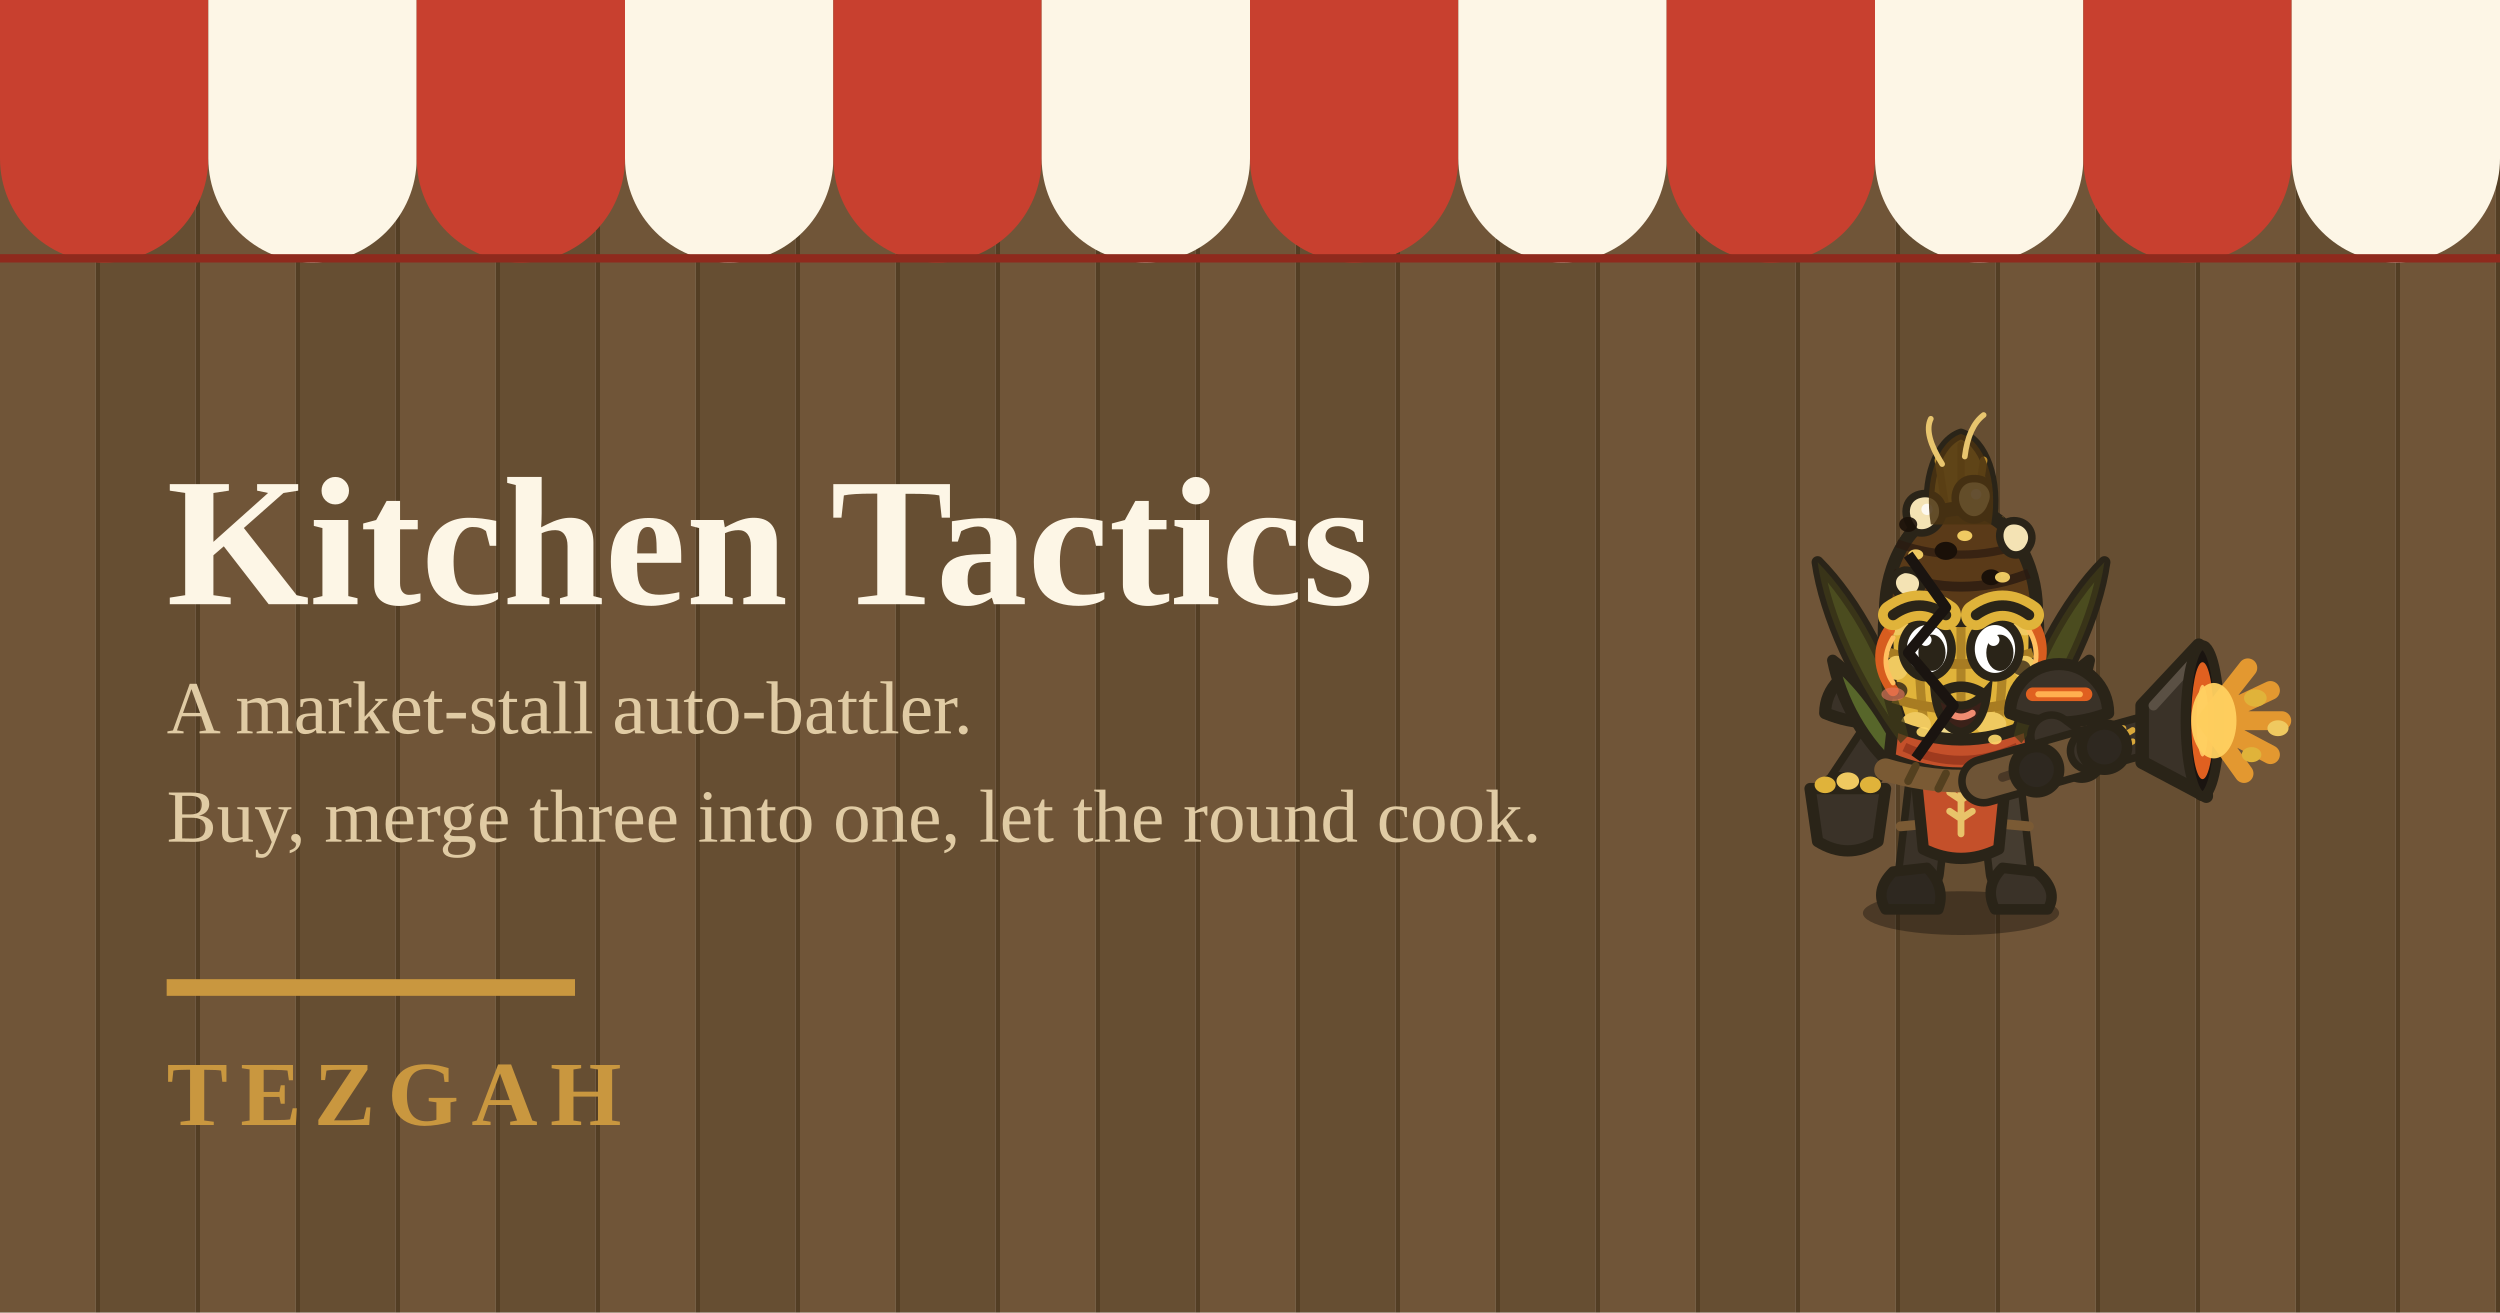
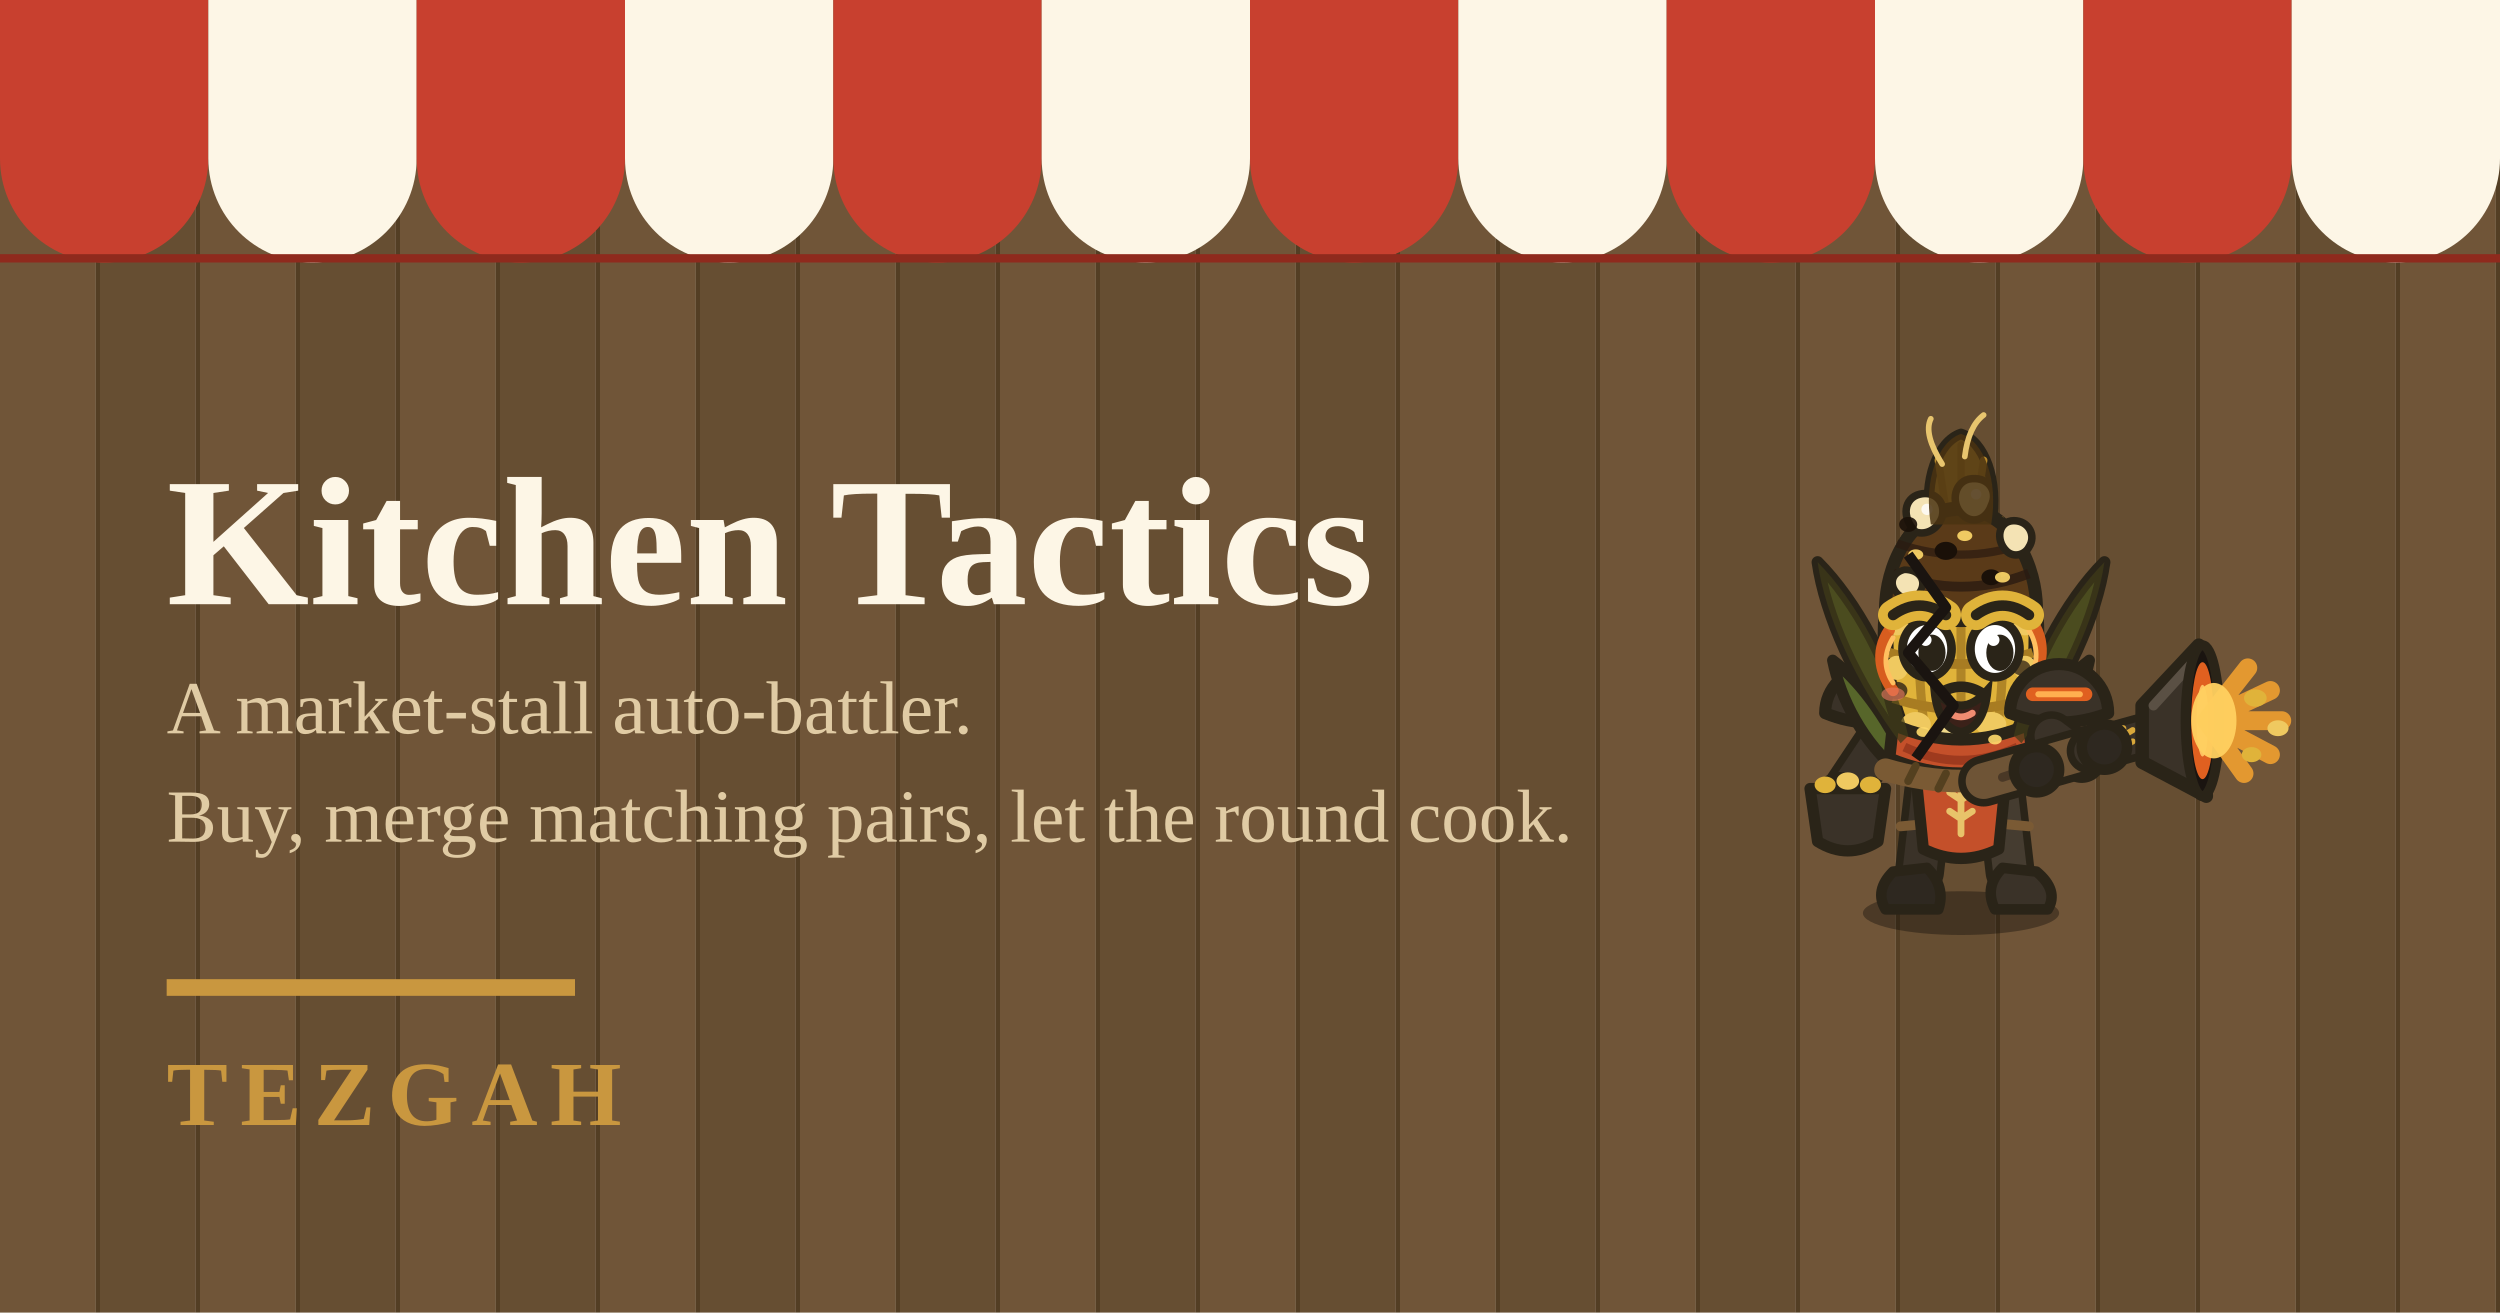
<svg xmlns="http://www.w3.org/2000/svg" width="1200" height="630" viewBox="0 0 1200 630">
  <g>
    <rect x="0" y="0" width="46" height="630" fill="#8a6a45" />
    <rect x="46" y="0" width="2" height="630" fill="#63492a" />
    <rect x="48" y="0" width="46" height="630" fill="#7d5f3d" />
    <rect x="94" y="0" width="2" height="630" fill="#63492a" />
    <rect x="96" y="0" width="46" height="630" fill="#8a6a45" />
    <rect x="142" y="0" width="2" height="630" fill="#63492a" />
    <rect x="144" y="0" width="46" height="630" fill="#7d5f3d" />
    <rect x="190" y="0" width="2" height="630" fill="#63492a" />
    <rect x="192" y="0" width="46" height="630" fill="#8a6a45" />
    <rect x="238" y="0" width="2" height="630" fill="#63492a" />
    <rect x="240" y="0" width="46" height="630" fill="#7d5f3d" />
    <rect x="286" y="0" width="2" height="630" fill="#63492a" />
    <rect x="288" y="0" width="46" height="630" fill="#8a6a45" />
    <rect x="334" y="0" width="2" height="630" fill="#63492a" />
    <rect x="336" y="0" width="46" height="630" fill="#7d5f3d" />
    <rect x="382" y="0" width="2" height="630" fill="#63492a" />
    <rect x="384" y="0" width="46" height="630" fill="#8a6a45" />
    <rect x="430" y="0" width="2" height="630" fill="#63492a" />
    <rect x="432" y="0" width="46" height="630" fill="#7d5f3d" />
    <rect x="478" y="0" width="2" height="630" fill="#63492a" />
    <rect x="480" y="0" width="46" height="630" fill="#8a6a45" />
    <rect x="526" y="0" width="2" height="630" fill="#63492a" />
    <rect x="528" y="0" width="46" height="630" fill="#7d5f3d" />
    <rect x="574" y="0" width="2" height="630" fill="#63492a" />
    <rect x="576" y="0" width="46" height="630" fill="#8a6a45" />
    <rect x="622" y="0" width="2" height="630" fill="#63492a" />
    <rect x="624" y="0" width="46" height="630" fill="#7d5f3d" />
    <rect x="670" y="0" width="2" height="630" fill="#63492a" />
    <rect x="672" y="0" width="46" height="630" fill="#8a6a45" />
    <rect x="718" y="0" width="2" height="630" fill="#63492a" />
    <rect x="720" y="0" width="46" height="630" fill="#7d5f3d" />
    <rect x="766" y="0" width="2" height="630" fill="#63492a" />
    <rect x="768" y="0" width="46" height="630" fill="#8a6a45" />
    <rect x="814" y="0" width="2" height="630" fill="#63492a" />
    <rect x="816" y="0" width="46" height="630" fill="#7d5f3d" />
    <rect x="862" y="0" width="2" height="630" fill="#63492a" />
    <rect x="864" y="0" width="46" height="630" fill="#8a6a45" />
    <rect x="910" y="0" width="2" height="630" fill="#63492a" />
    <rect x="912" y="0" width="46" height="630" fill="#7d5f3d" />
    <rect x="958" y="0" width="2" height="630" fill="#63492a" />
    <rect x="960" y="0" width="46" height="630" fill="#8a6a45" />
    <rect x="1006" y="0" width="2" height="630" fill="#63492a" />
    <rect x="1008" y="0" width="46" height="630" fill="#7d5f3d" />
    <rect x="1054" y="0" width="2" height="630" fill="#63492a" />
    <rect x="1056" y="0" width="46" height="630" fill="#8a6a45" />
    <rect x="1102" y="0" width="2" height="630" fill="#63492a" />
    <rect x="1104" y="0" width="46" height="630" fill="#7d5f3d" />
    <rect x="1150" y="0" width="2" height="630" fill="#63492a" />
    <rect x="1152" y="0" width="46" height="630" fill="#8a6a45" />
    <rect x="1198" y="0" width="2" height="630" fill="#63492a" />
    <rect x="1200" y="0" width="46" height="630" fill="#7d5f3d" />
    <rect x="1246" y="0" width="2" height="630" fill="#63492a" />
  </g>
  <rect width="1200" height="630" fill="#2a2114" opacity=".28" />
  <g>
    <path d="M0 0h100v76a50 50 0 0 1-100 0z" fill="#c8402f" />
    <path d="M100 0h100v76a50 50 0 0 1-100 0z" fill="#fdf6e6" />
    <path d="M200 0h100v76a50 50 0 0 1-100 0z" fill="#c8402f" />
    <path d="M300 0h100v76a50 50 0 0 1-100 0z" fill="#fdf6e6" />
    <path d="M400 0h100v76a50 50 0 0 1-100 0z" fill="#c8402f" />
    <path d="M500 0h100v76a50 50 0 0 1-100 0z" fill="#fdf6e6" />
    <path d="M600 0h100v76a50 50 0 0 1-100 0z" fill="#c8402f" />
    <path d="M700 0h100v76a50 50 0 0 1-100 0z" fill="#fdf6e6" />
    <path d="M800 0h100v76a50 50 0 0 1-100 0z" fill="#c8402f" />
    <path d="M900 0h100v76a50 50 0 0 1-100 0z" fill="#fdf6e6" />
    <path d="M1000 0h100v76a50 50 0 0 1-100 0z" fill="#c8402f" />
    <path d="M1100 0h100v76a50 50 0 0 1-100 0z" fill="#fdf6e6" />
  </g>
  <rect y="122" width="1200" height="4" fill="#8f2a1d" />
  <svg x="800" y="150" width="384" height="352" viewBox="-26 -22 212 194" preserveAspectRatio="xMidYMid meet">
    <ellipse class="shadow" cx="52" cy="137" rx="26" ry="5.8" fill="#000" opacity=".33" />
    <g class="armB" style="transform-origin:30px 90px">
      <path d="M30 92 L22 104" stroke="#2A2418" stroke-width="13" stroke-linecap="round" />
      <path d="M30 92 L22 104" stroke="#3A3228" stroke-width="9" stroke-linecap="round" />
      <circle cx="20" cy="107" r="6" fill="#2E2820" stroke="#2A2418" stroke-width="2.8" />
      <path d="M16 84 A12 12 0 0 1 40 84 Q28 89 16 84 Z" fill="#3A3228" stroke="#2A2418" stroke-width="3.2" stroke-linejoin="round" />
      <path d="M22 80 L34 80" stroke="#E06020" stroke-width="3.4" stroke-linecap="round" />
      <path d="M23.5 80 L32.5 80" stroke="#FFB050" stroke-width="1.5" stroke-linecap="round" />
    </g>
    <g class="legB" style="transform-origin:44px 114px">
      <path d="M44 100 L41 126" stroke="#2A2418" stroke-width="13" stroke-linecap="round" />
      <path d="M44 100 L41 126" stroke="#3A3228" stroke-width="9" stroke-linecap="round" />
      <path d="M36 114 L47 113" stroke="#7A5A34" stroke-width="2.6" stroke-linecap="round" />
      <path d="M34 126 Q29 131 32 136 L46 136 Q48 130 43 125 Z" fill="#2E2820" stroke="#2A2418" stroke-width="2.8" stroke-linejoin="round" />
    </g>
    <g class="legF" style="transform-origin:62px 114px">
      <path d="M62 100 L65 126" stroke="#2A2418" stroke-width="13" stroke-linecap="round" />
      <path d="M62 100 L65 126" stroke="#453C30" stroke-width="9" stroke-linecap="round" />
      <path d="M59 113 L70 114" stroke="#7A5A34" stroke-width="2.6" stroke-linecap="round" />
      <path d="M63 125 Q58 130 61 136 L75 136 Q78 131 72 126 Z" fill="#3A3228" stroke="#2A2418" stroke-width="2.8" stroke-linejoin="round" />
    </g>
    <g class="body" style="transform-origin:52px 120px">
      <path d="M36 92 C24 76 16 58 14 44 C24 54 34 72 38 90 Z" fill="#6B7A32" stroke="#2A2418" stroke-width="3.2" stroke-linejoin="round" />
      <path d="M36 100 C26 92 20 80 18 70 C26 76 34 88 38 98 Z" fill="#57662A" stroke="#2A2418" stroke-width="3" stroke-linejoin="round" />
      <path d="M68 92 C80 76 88 58 90 44 C80 54 70 72 66 90 Z" fill="#6B7A32" stroke="#2A2418" stroke-width="3.2" stroke-linejoin="round" />
      <path d="M68 100 C78 92 84 80 86 70 C78 76 70 88 66 98 Z" fill="#57662A" stroke="#2A2418" stroke-width="3" stroke-linejoin="round" />
      <path d="M44 34 C42 22 46 12 52 10 C58 12 62 22 60 34 Z" fill="#D9A83A" stroke="#2A2418" stroke-width="2.8" stroke-linejoin="round" />
      <path d="M48 30 L46 17 M52 30 L52 13 M56 30 L58 17" stroke="#B8892A" stroke-width="2" stroke-linecap="round" />
      <path d="M52 30 C38 30 32 46 32 64 C32 86 40 100 52 100 C64 100 72 86 72 64              C72 46 66 30 52 30 Z" fill="#E0B33A" stroke="#2A2418" stroke-width="4.2" stroke-linejoin="round" />
      <path d="M34 44 Q52 50 70 44 M33 56 Q52 62 71 56 M33 68 Q52 74 71 68              M34 80 Q52 86 70 80 M36 92 Q52 97 68 92" stroke="#A87C22" stroke-width="2.6" fill="none" />
      <path d="M42 32 C40 52 40 80 44 98 M52 30 L52 100 M62 32 C64 52 64 80 60 98" stroke="#A87C22" stroke-width="2.4" fill="none" opacity=".85" />
      <ellipse cx="42" cy="39" rx="4" ry="3.4" fill="#EFC960" />
      <ellipse cx="52" cy="37" rx="4.2" ry="3.5" fill="#EFC960" />
      <ellipse cx="62" cy="39" rx="4" ry="3.4" fill="#EFC960" />
      <ellipse cx="38" cy="48" rx="3.8" ry="3.2" fill="#EFC960" />
      <ellipse cx="48" cy="46" rx="4" ry="3.3" fill="#F0D98A" />
      <ellipse cx="58" cy="46" rx="4" ry="3.3" fill="#EFC960" />
      <ellipse cx="67" cy="48" rx="3.6" ry="3.1" fill="#EFC960" />
      <ellipse cx="35" cy="60" rx="3" ry="3.4" fill="#EFC960" />
      <ellipse cx="69" cy="60" rx="3" ry="3.4" fill="#EFC960" />
      <ellipse cx="35" cy="72" rx="3" ry="3.2" fill="#EFC960" />
      <ellipse cx="69" cy="72" rx="3" ry="3.2" fill="#EFC960" />
      <ellipse cx="40" cy="87" rx="4" ry="3.3" fill="#EFC960" />
      <ellipse cx="50" cy="89" rx="4.2" ry="3.4" fill="#F0D98A" />
      <ellipse cx="60" cy="87" rx="4" ry="3.3" fill="#EFC960" />
      <ellipse cx="45" cy="95" rx="3.6" ry="3" fill="#EFC960" />
      <ellipse cx="56" cy="95" rx="3.6" ry="3" fill="#EFC960" />
      <ellipse cx="37" cy="44" rx="3" ry="2.4" fill="#3A2A18" opacity=".85" />
      <ellipse cx="66" cy="46" rx="2.6" ry="2.2" fill="#3A2A18" opacity=".85" />
      <ellipse cx="52" cy="36" rx="2.6" ry="2.1" fill="#3A2A18" opacity=".8" />
      <ellipse cx="35" cy="78" rx="2.8" ry="2.3" fill="#3A2A18" opacity=".85" />
      <ellipse cx="68" cy="72" rx="2.4" ry="2" fill="#3A2A18" opacity=".8" />
      <ellipse cx="44" cy="94" rx="2.6" ry="2.1" fill="#3A2A18" opacity=".8" />
      <ellipse cx="61" cy="94" rx="2.4" ry="2" fill="#3A2A18" opacity=".75" />
      <path d="M34 52 L48 59 L46 64 L33 58 Z" fill="#2A2418" />
      <path d="M70 52 L56 59 L58 64 L71 58 Z" fill="#2A2418" />
      <ellipse cx="43" cy="67" rx="6.5" ry="7.5" fill="#fff" stroke="#2A2418" stroke-width="2.3" />
      <ellipse cx="61" cy="67" rx="6.5" ry="7.5" fill="#fff" stroke="#2A2418" stroke-width="2.3" />
      <ellipse cx="44.3" cy="68" rx="3.6" ry="4.8" fill="#2A2418" />
      <ellipse cx="62.3" cy="68" rx="3.6" ry="4.8" fill="#2A2418" />
      <circle cx="42.6" cy="64.6" r="1.6" fill="#fff" />
      <circle cx="60.6" cy="64.6" r="1.6" fill="#fff" />
      <path d="M46 79 Q52 75 58 79" stroke="#2A2418" stroke-width="2.8" fill="none" stroke-linecap="round" />
      <path d="M34 87 Q52 95 70 87 L71 96 Q52 104 33 96 Z" fill="#C4502A" stroke="#2A2418" stroke-width="3.2" stroke-linejoin="round" />
      <path d="M37 93 Q52 100 67 93" stroke="#9E3A1E" stroke-width="2.4" fill="none" />
      <path d="M40 100 L64 100 L62 120 Q52 125 42 120 Z" fill="#C4502A" stroke="#2A2418" stroke-width="3" stroke-linejoin="round" />
      <path d="M52 105 L52 116 M52 107 L49 105 M52 107 L55 105 M52 112 L49 110 M52 112 L55 110" stroke="#E8C36A" stroke-width="1.8" fill="none" stroke-linecap="round" />
      <path d="M32 99 Q52 105 72 99" stroke="#7A5A34" stroke-width="6" fill="none" stroke-linecap="round" />
      <path d="M38 102 L40 98 M46 104 L48 100 M58 104 L60 100 M66 102 L68 98" stroke="#54401F" stroke-width="2.1" stroke-linecap="round" />
      <path d="M12 104 L32 104 L30 118 Q22 123 14 118 Z" fill="#3A3228" stroke="#2A2418" stroke-width="3" stroke-linejoin="round" />
      <ellipse cx="16" cy="103" rx="2.8" ry="2.2" fill="#E0B33A" />
      <ellipse cx="22" cy="102" rx="3" ry="2.3" fill="#EFC960" />
      <ellipse cx="28" cy="103" rx="2.8" ry="2.2" fill="#E0B33A" />
      <g class="cooked" style="transform-origin:52px 66px">
        <path d="M52 30 C38 30 32 46 32 56 Q52 63 72 56 C72 46 66 30 52 30 Z" fill="#5A3A18" stroke="#2A2418" stroke-width="3.4" stroke-linejoin="round" />
        <path d="M34 47 Q52 54 70 47" stroke="#2A1A10" stroke-width="2.6" fill="none" opacity=".8" />
        <path d="M35 39 Q52 45 69 39" stroke="#2A1A10" stroke-width="2.2" fill="none" opacity=".7" />
        <path d="M40 36 C36 32 37 27 41 26 C45 25 48 28 47 32 C46 35 43 37 40 36 Z" fill="#F4E3B4" stroke="#2A2418" stroke-width="2" stroke-linejoin="round" />
        <path d="M53 32 C49 29 50 23 54 22 C59 21 62 25 60 29 C59 32 56 34 53 32 Z" fill="#F4E3B4" stroke="#2A2418" stroke-width="2" stroke-linejoin="round" />
        <path d="M64 41 C61 38 62 33 66 33 C70 33 72 37 70 40 C69 42 66 43 64 41 Z" fill="#F4E3B4" stroke="#2A2418" stroke-width="2" stroke-linejoin="round" />
        <path d="M36 53 C33 51 33 47 37 46 C41 46 43 49 41 52 C40 54 38 54 36 53 Z" fill="#F4E3B4" stroke="#2A2418" stroke-width="1.8" stroke-linejoin="round" />
        <circle cx="43" cy="30" r="1.5" fill="#fff" opacity=".8" />
        <circle cx="56" cy="26" r="1.4" fill="#fff" opacity=".8" />
        <ellipse cx="48" cy="41" rx="3" ry="2.4" fill="#1A1008" />
        <ellipse cx="60" cy="48" rx="2.6" ry="2.1" fill="#1A1008" />
        <ellipse cx="38" cy="34" rx="2.4" ry="2" fill="#1A1008" opacity=".9" />
        <path d="M36 92 C24 76 16 58 14 44 C24 54 34 72 38 90 Z" fill="#3E3A18" opacity=".72" />
        <path d="M68 92 C80 76 88 58 90 44 C80 54 70 72 66 90 Z" fill="#3E3A18" opacity=".72" />
        <path d="M44 34 C42 22 46 12 52 10 C58 12 62 22 60 34 Z" fill="#4A3210" opacity=".85" />
        <path d="M33 62 C29 68 31 74 34 78" stroke="#E06020" stroke-width="3" fill="none" stroke-linecap="round" opacity=".95" />
        <path d="M34 64 C31 69 32 73 34 76" stroke="#FFC060" stroke-width="1.3" fill="none" stroke-linecap="round" />
        <path d="M71 60 C75 66 73 73 70 77" stroke="#E06020" stroke-width="3" fill="none" stroke-linecap="round" opacity=".95" />
        <path d="M70 62 C73 67 72 72 70 75" stroke="#FFC060" stroke-width="1.3" fill="none" stroke-linecap="round" />
      </g>
      <g fill="#FFD96A" opacity=".9">
        <ellipse cx="40" cy="42" rx="2" ry="1.4" />
        <ellipse cx="53" cy="37" rx="2" ry="1.4" />
        <ellipse cx="63" cy="48" rx="2" ry="1.4" />
        <ellipse cx="42" cy="89" rx="1.8" ry="1.3" />
        <ellipse cx="61" cy="91" rx="1.8" ry="1.3" />
      </g>
      <path d="M47 18 Q42 10 44 6 M53 16 Q54 8 58 5" fill="none" stroke="#E8C56E" stroke-width="1.5" stroke-linecap="round" />
      <g data-expression="cute">
        <path d="M34 58 Q41 53 48 58 M56 58 Q63 53 70 58" fill="none" stroke="#E0B33A" stroke-width="8" stroke-linecap="round" />
        <path d="M34 58 Q41 53 48 58 M56 58 Q63 53 70 58" fill="none" stroke="#2A2418" stroke-width="2.8" stroke-linecap="round" />
        <ellipse cx="34" cy="79" rx="3.1" ry="1.8" fill="#E87961" opacity=".62" />
        <ellipse cx="70" cy="79" rx="3.1" ry="1.8" fill="#E87961" opacity=".62" />
        <path d="M45 78 Q52 86 59 78 Q58 88 52 89 Q46 88 45 78 Z" fill="#3B2119" stroke="#2A2418" stroke-width="2.2" />
        <path d="M49 84 Q52 86 55 84" fill="none" stroke="#F18C71" stroke-width="1.8" stroke-linecap="round" />
      </g>
      <path class="crack" d="M38 42 L48 56 L38 68 L50 82 L40 96" stroke="#1A1410" stroke-width="2.8" fill="none" stroke-linejoin="round" />
    </g>
    <g class="armF" style="transform-origin:76px 92px">
      <path d="M65 84 A13 13 0 0 1 91 84 Q78 89 65 84 Z" fill="#3A3228" stroke="#2A2418" stroke-width="3.2" stroke-linejoin="round" />
      <path d="M71 79 L85 79" stroke="#E06020" stroke-width="3.6" stroke-linecap="round" />
      <path d="M72.5 79 L83.5 79" stroke="#FFB050" stroke-width="1.6" stroke-linecap="round" />
      <path d="M76 90 L84 96" stroke="#2A2418" stroke-width="13" stroke-linecap="round" />
      <path d="M76 90 L84 96" stroke="#3A3228" stroke-width="9" stroke-linecap="round" />
      <path d="M58 102 L86 94" stroke="#2A2418" stroke-width="13.5" stroke-linecap="round" />
      <path d="M58 102 L86 94" stroke="#6E5436" stroke-width="9.5" stroke-linecap="round" />
      <path d="M63 101 L66 100 M69 99 L72 98.2" stroke="#4A3826" stroke-width="2.4" stroke-linecap="round" />
      <path d="M86 94 L104 89" stroke="#2A2418" stroke-width="12" stroke-linecap="round" />
      <path d="M86 94 L104 89" stroke="#3A3228" stroke-width="8" stroke-linecap="round" />
      <path d="M95 88 L95 95 M95 90 L92.5 88.5 M95 90 L97.5 88.5 M95 93 L92.5 91.5 M95 93 L97.5 91.5" stroke="#D9A83A" stroke-width="1.6" fill="none" stroke-linecap="round" />
      <path d="M100 82 L115 66 L117 106 L100 97 Z" fill="#3A3228" stroke="#2A2418" stroke-width="3.6" stroke-linejoin="round" />
      <path d="M103 82 L113 71" stroke="#5A5044" stroke-width="2.6" stroke-linecap="round" />
      <ellipse cx="116" cy="86" rx="4.5" ry="20" fill="#1A1410" stroke="#2A2418" stroke-width="2.6" />
      <ellipse cx="116" cy="86" rx="3" ry="15.5" fill="#E06020" />
      <ellipse cx="116" cy="86" rx="1.6" ry="9.5" fill="#FFC060" />
      <circle cx="72" cy="99" r="6" fill="#2E2820" stroke="#2A2418" stroke-width="2.8" />
      <circle cx="90" cy="93" r="6" fill="#2E2820" stroke="#2A2418" stroke-width="2.8" />
    </g>
    <g class="fx" style="transform-origin:117px 86px">
      <path d="M117 86 L134 78 M117 86 L137 86 M117 86 L134 95 M117 86 L128 72 M117 86 L127 100" stroke="#F0A030" stroke-width="5" stroke-linecap="round" opacity=".9" />
      <ellipse cx="119" cy="86" rx="6" ry="10" fill="#FFD060" opacity=".95" />
      <ellipse cx="130" cy="80" rx="3" ry="2.3" fill="#E0B33A" />
      <ellipse cx="136" cy="88" rx="2.8" ry="2.1" fill="#EFC960" />
      <ellipse cx="129" cy="95" rx="2.6" ry="2" fill="#E0B33A" />
    </g>
  </svg>
  <text x="80" y="290" font-family="Georgia, &quot;Iowan Old Style&quot;, &quot;Times New Roman&quot;, serif" font-size="88" font-weight="600" fill="#fdf6e6">Kitchen Tactics</text>
  <text x="80" y="352" font-family="Georgia, &quot;Iowan Old Style&quot;, &quot;Times New Roman&quot;, serif" font-size="36" fill="#e0cba4">A market-stall auto-battler.</text>
-   <text x="80" y="404" font-family="Georgia, &quot;Iowan Old Style&quot;, &quot;Times New Roman&quot;, serif" font-size="36" fill="#e0cba4">Buy, merge three into one, let the round cook.</text>
+   <text x="80" y="404" font-family="Georgia, &quot;Iowan Old Style&quot;, &quot;Times New Roman&quot;, serif" font-size="36" fill="#e0cba4">Buy, merge matching pairs, let the round cook.</text>
  <rect x="80" y="470" width="196" height="8" fill="#c9973f" />
  <text x="80" y="540" font-family="Georgia, &quot;Iowan Old Style&quot;, &quot;Times New Roman&quot;, serif" font-size="44" font-weight="600" fill="#c9973f" letter-spacing="6">TEZGAH</text>
</svg>
